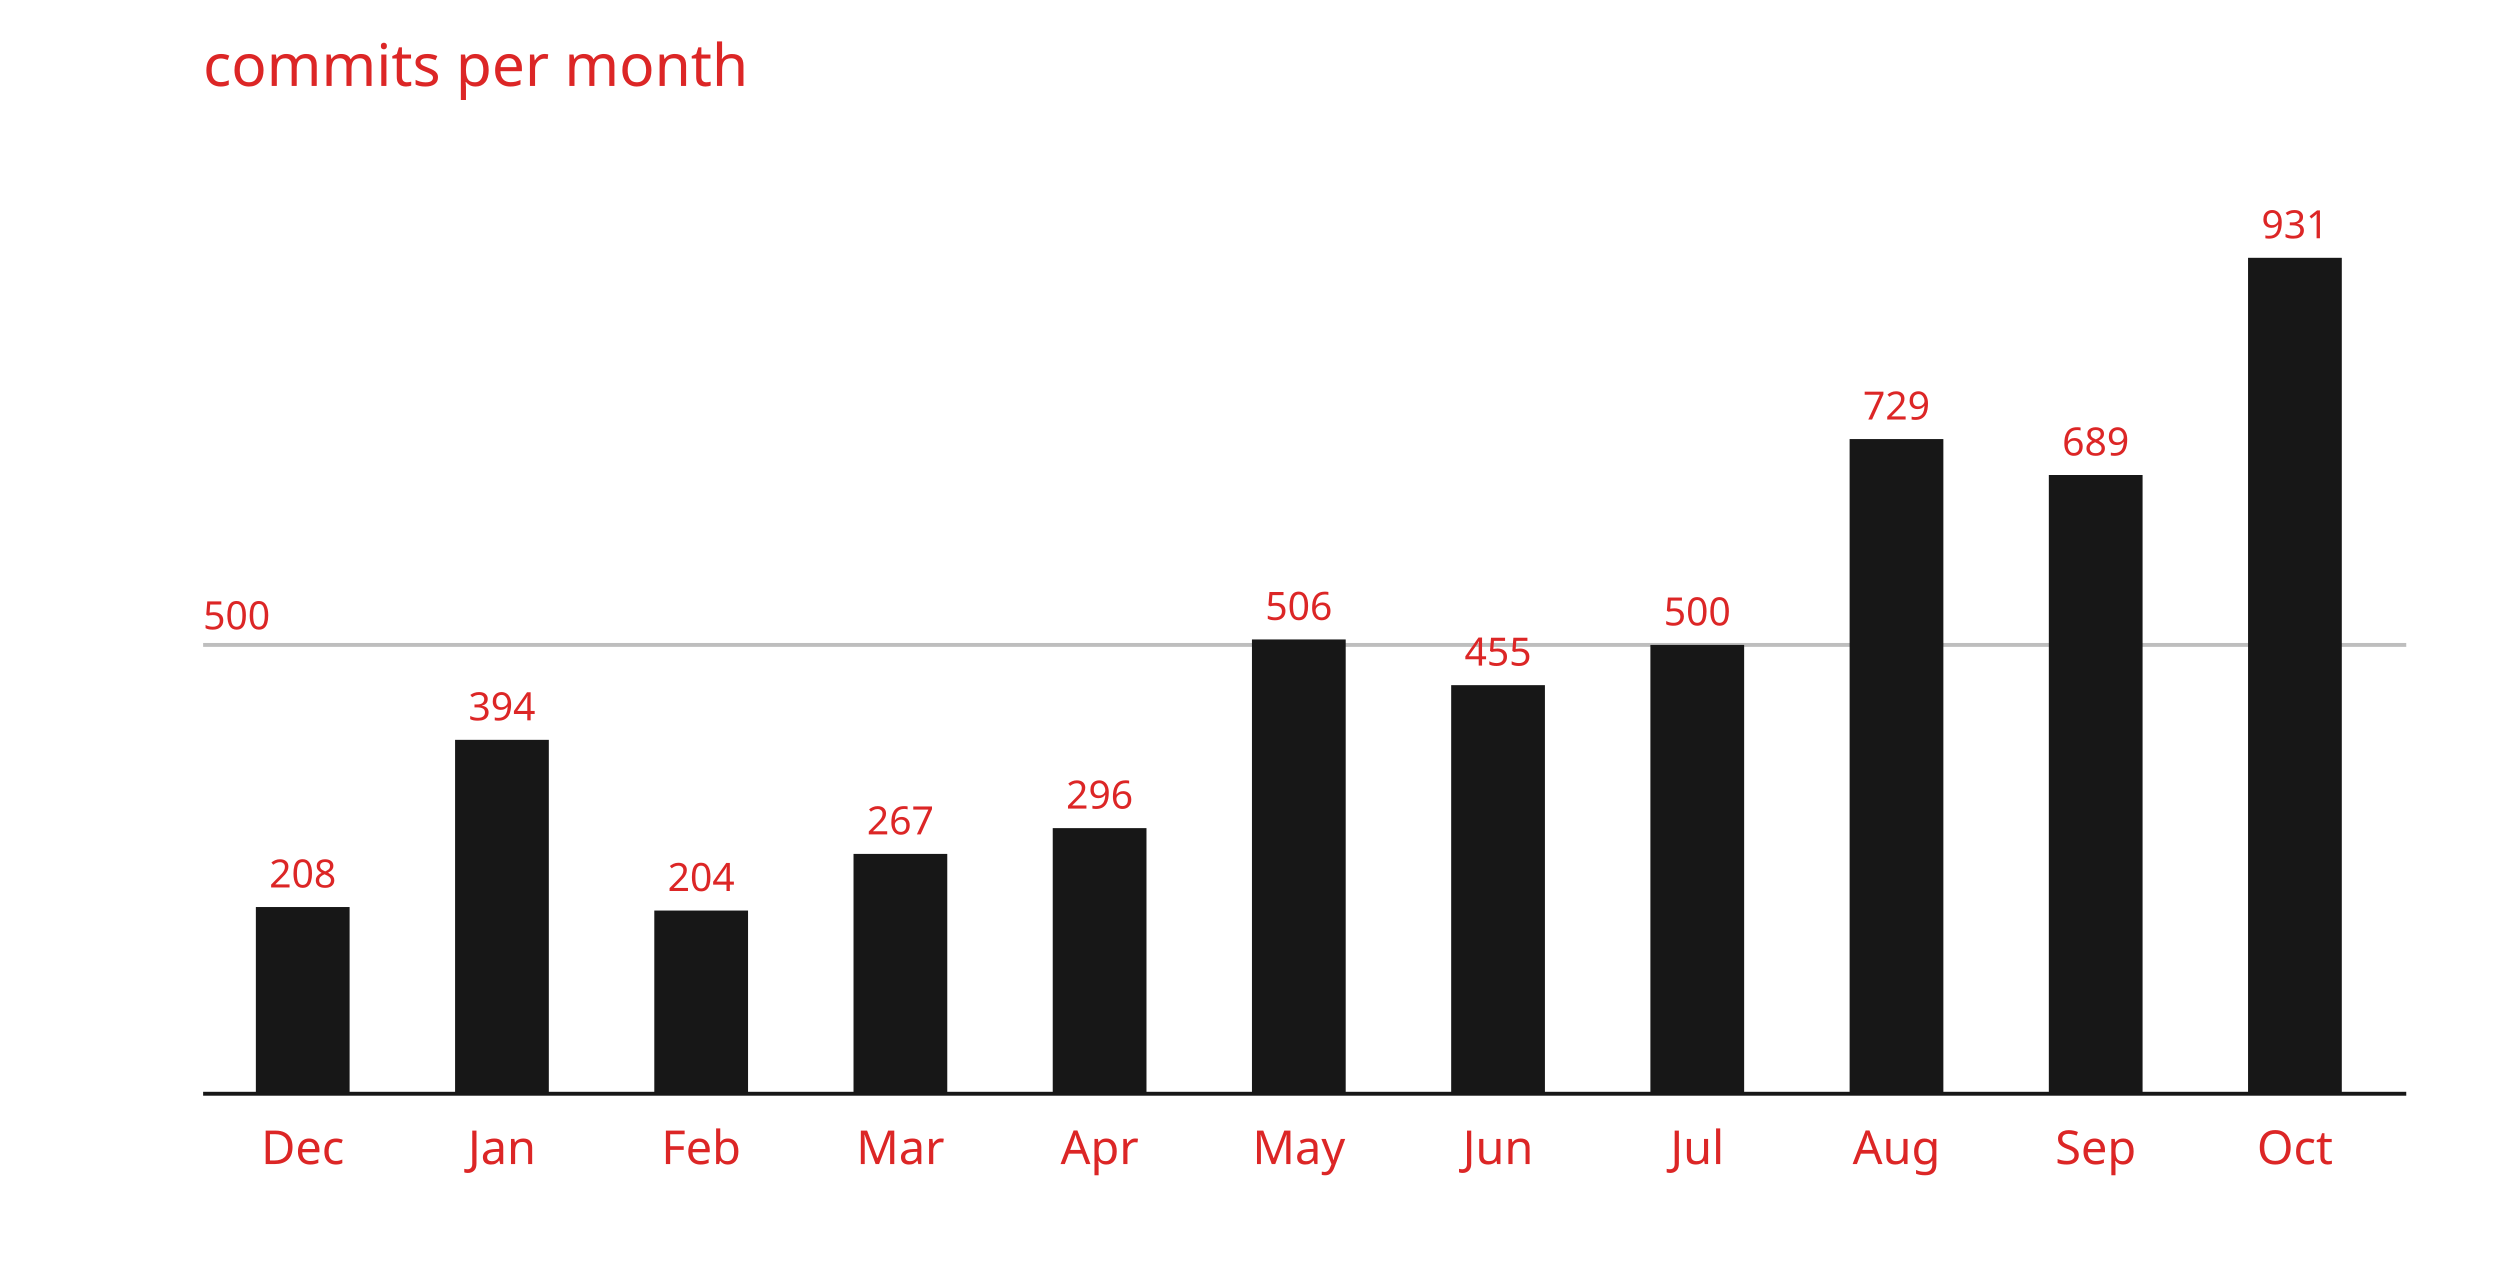
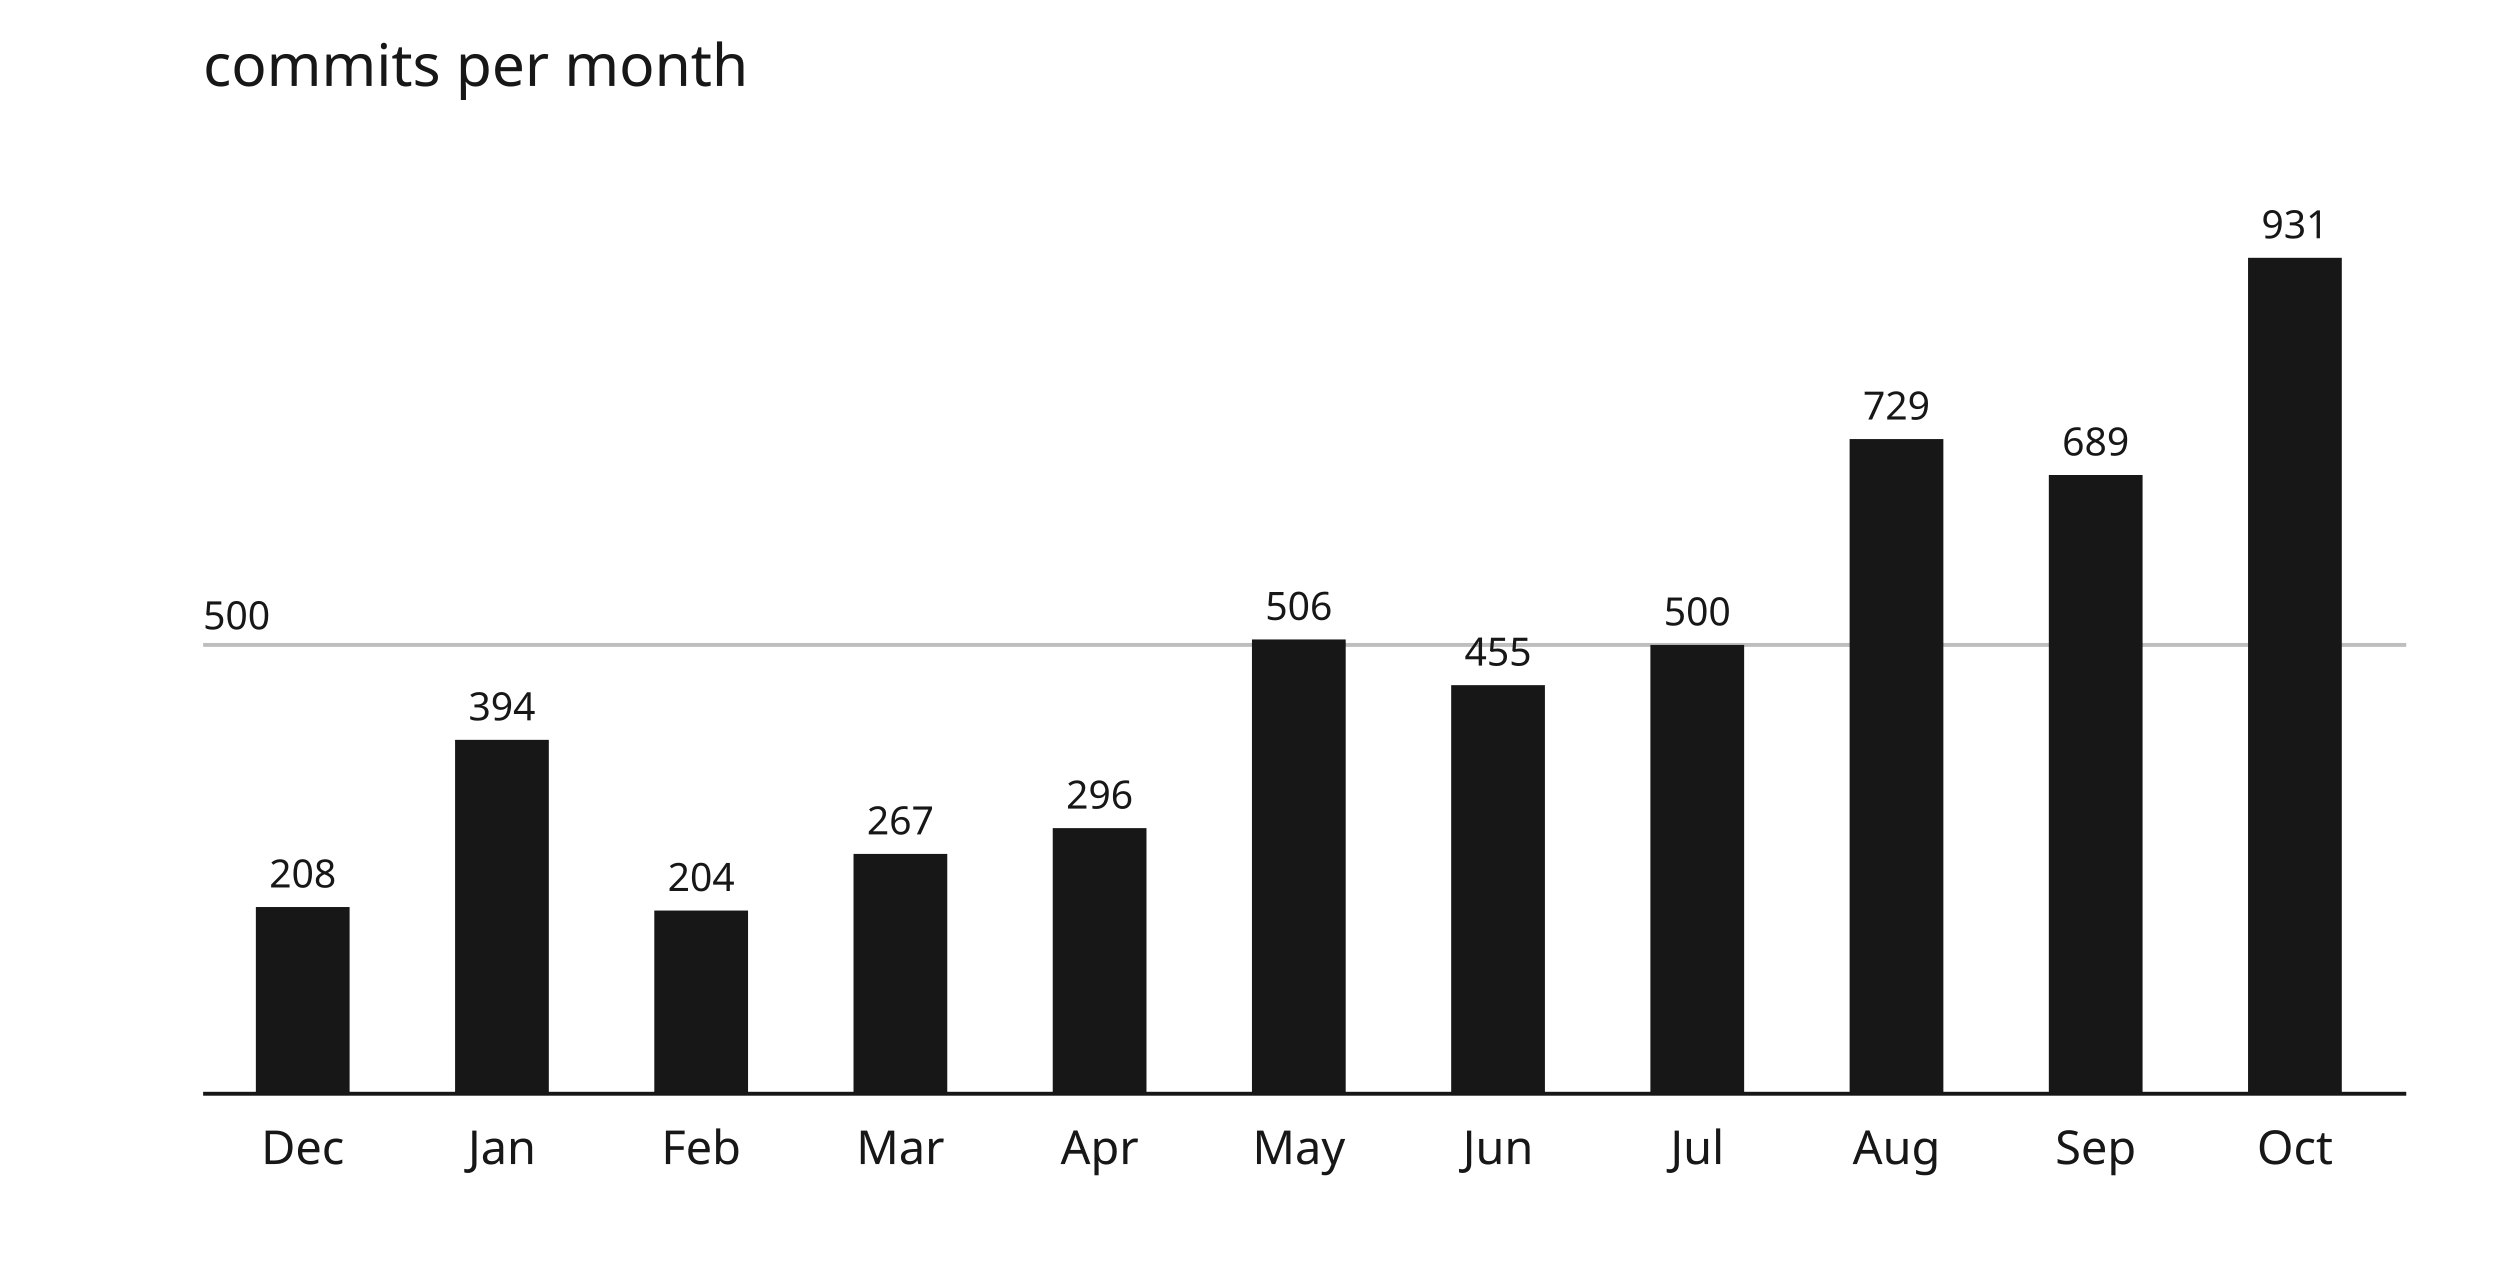
<svg xmlns="http://www.w3.org/2000/svg" viewBox="0 0 640 328" role="img">
  <style>
    .fill { fill: #171717; }
    .line { fill: none; stroke: #171717; stroke-width: 1.5; }
    .hair { fill: none; stroke: #171717; stroke-width: 1; }
    .faint { fill: none; stroke: #171717; stroke-opacity: 0.28; stroke-width: 1; }
-     text { fill: #dc2626; font-family: ui-sans-serif, system-ui, sans-serif; }
+     text { fill: #171717; font-family: ui-sans-serif, system-ui, sans-serif; }
    @media (prefers-color-scheme: dark) {
      .fill { fill: #f4f4f5; }
      .line, .hair, .faint { stroke: #f4f4f5; }
-       text { fill: #f87171; }
+       text { fill: #f4f4f5; }
    }
  </style>
  <text x="52" y="22" font-size="15">commits per month</text>
  <line class="faint" x1="52" y1="165.1" x2="616" y2="165.1" />
  <text x="52" y="161.1" font-size="10">500</text>
  <line class="hair" x1="52" y1="280" x2="616" y2="280" />
  <text x="77.5" y="298" text-anchor="middle" font-size="12">Dec</text>
  <rect class="fill" x="65.5" y="232.2" width="24" height="47.8" />
  <text x="77.5" y="227.2" text-anchor="middle" font-size="10">208</text>
  <text x="128.5" y="298" text-anchor="middle" font-size="12">Jan</text>
  <rect class="fill" x="116.5" y="189.4" width="24" height="90.6" />
  <text x="128.5" y="184.4" text-anchor="middle" font-size="10">394</text>
  <text x="179.5" y="298" text-anchor="middle" font-size="12">Feb</text>
  <rect class="fill" x="167.5" y="233.1" width="24" height="46.9" />
  <text x="179.5" y="228.1" text-anchor="middle" font-size="10">204</text>
  <text x="230.5" y="298" text-anchor="middle" font-size="12">Mar</text>
  <rect class="fill" x="218.5" y="218.6" width="24" height="61.4" />
  <text x="230.5" y="213.6" text-anchor="middle" font-size="10">267</text>
  <text x="281.5" y="298" text-anchor="middle" font-size="12">Apr</text>
  <rect class="fill" x="269.5" y="212.0" width="24" height="68.0" />
  <text x="281.5" y="207.0" text-anchor="middle" font-size="10">296</text>
  <text x="332.5" y="298" text-anchor="middle" font-size="12">May</text>
  <rect class="fill" x="320.5" y="163.7" width="24" height="116.3" />
  <text x="332.5" y="158.7" text-anchor="middle" font-size="10">506</text>
  <text x="383.5" y="298" text-anchor="middle" font-size="12">Jun</text>
  <rect class="fill" x="371.5" y="175.4" width="24" height="104.6" />
  <text x="383.5" y="170.4" text-anchor="middle" font-size="10">455</text>
  <text x="434.5" y="298" text-anchor="middle" font-size="12">Jul</text>
  <rect class="fill" x="422.5" y="165.1" width="24" height="114.9" />
  <text x="434.5" y="160.1" text-anchor="middle" font-size="10">500</text>
  <text x="485.5" y="298" text-anchor="middle" font-size="12">Aug</text>
  <rect class="fill" x="473.5" y="112.4" width="24" height="167.6" />
  <text x="485.5" y="107.4" text-anchor="middle" font-size="10">729</text>
  <text x="536.5" y="298" text-anchor="middle" font-size="12">Sep</text>
  <rect class="fill" x="524.5" y="121.6" width="24" height="158.4" />
  <text x="536.5" y="116.6" text-anchor="middle" font-size="10">689</text>
  <text x="587.5" y="298" text-anchor="middle" font-size="12">Oct</text>
  <rect class="fill" x="575.5" y="66.0" width="24" height="214.0" />
  <text x="587.5" y="61.0" text-anchor="middle" font-size="10">931</text>
</svg>
